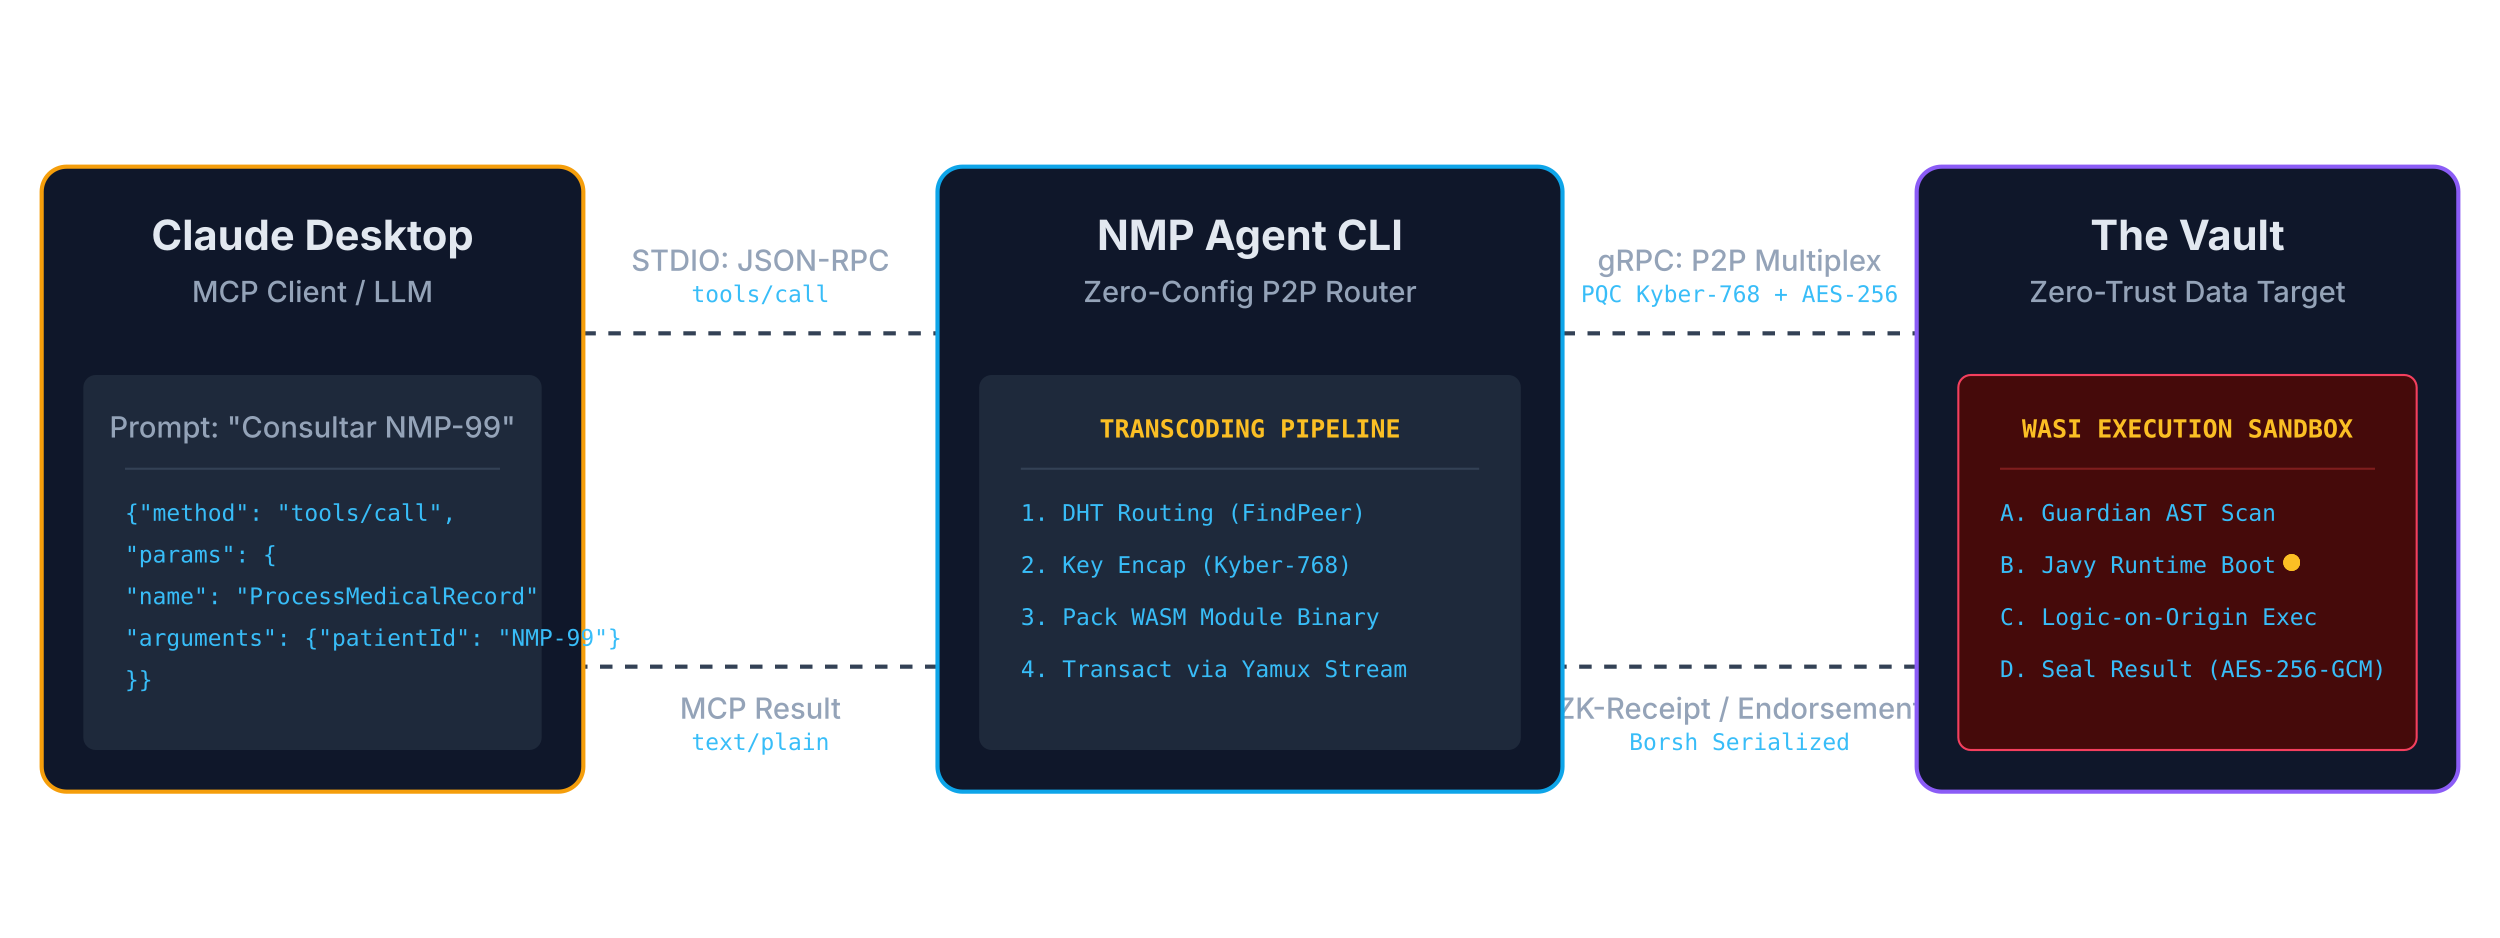
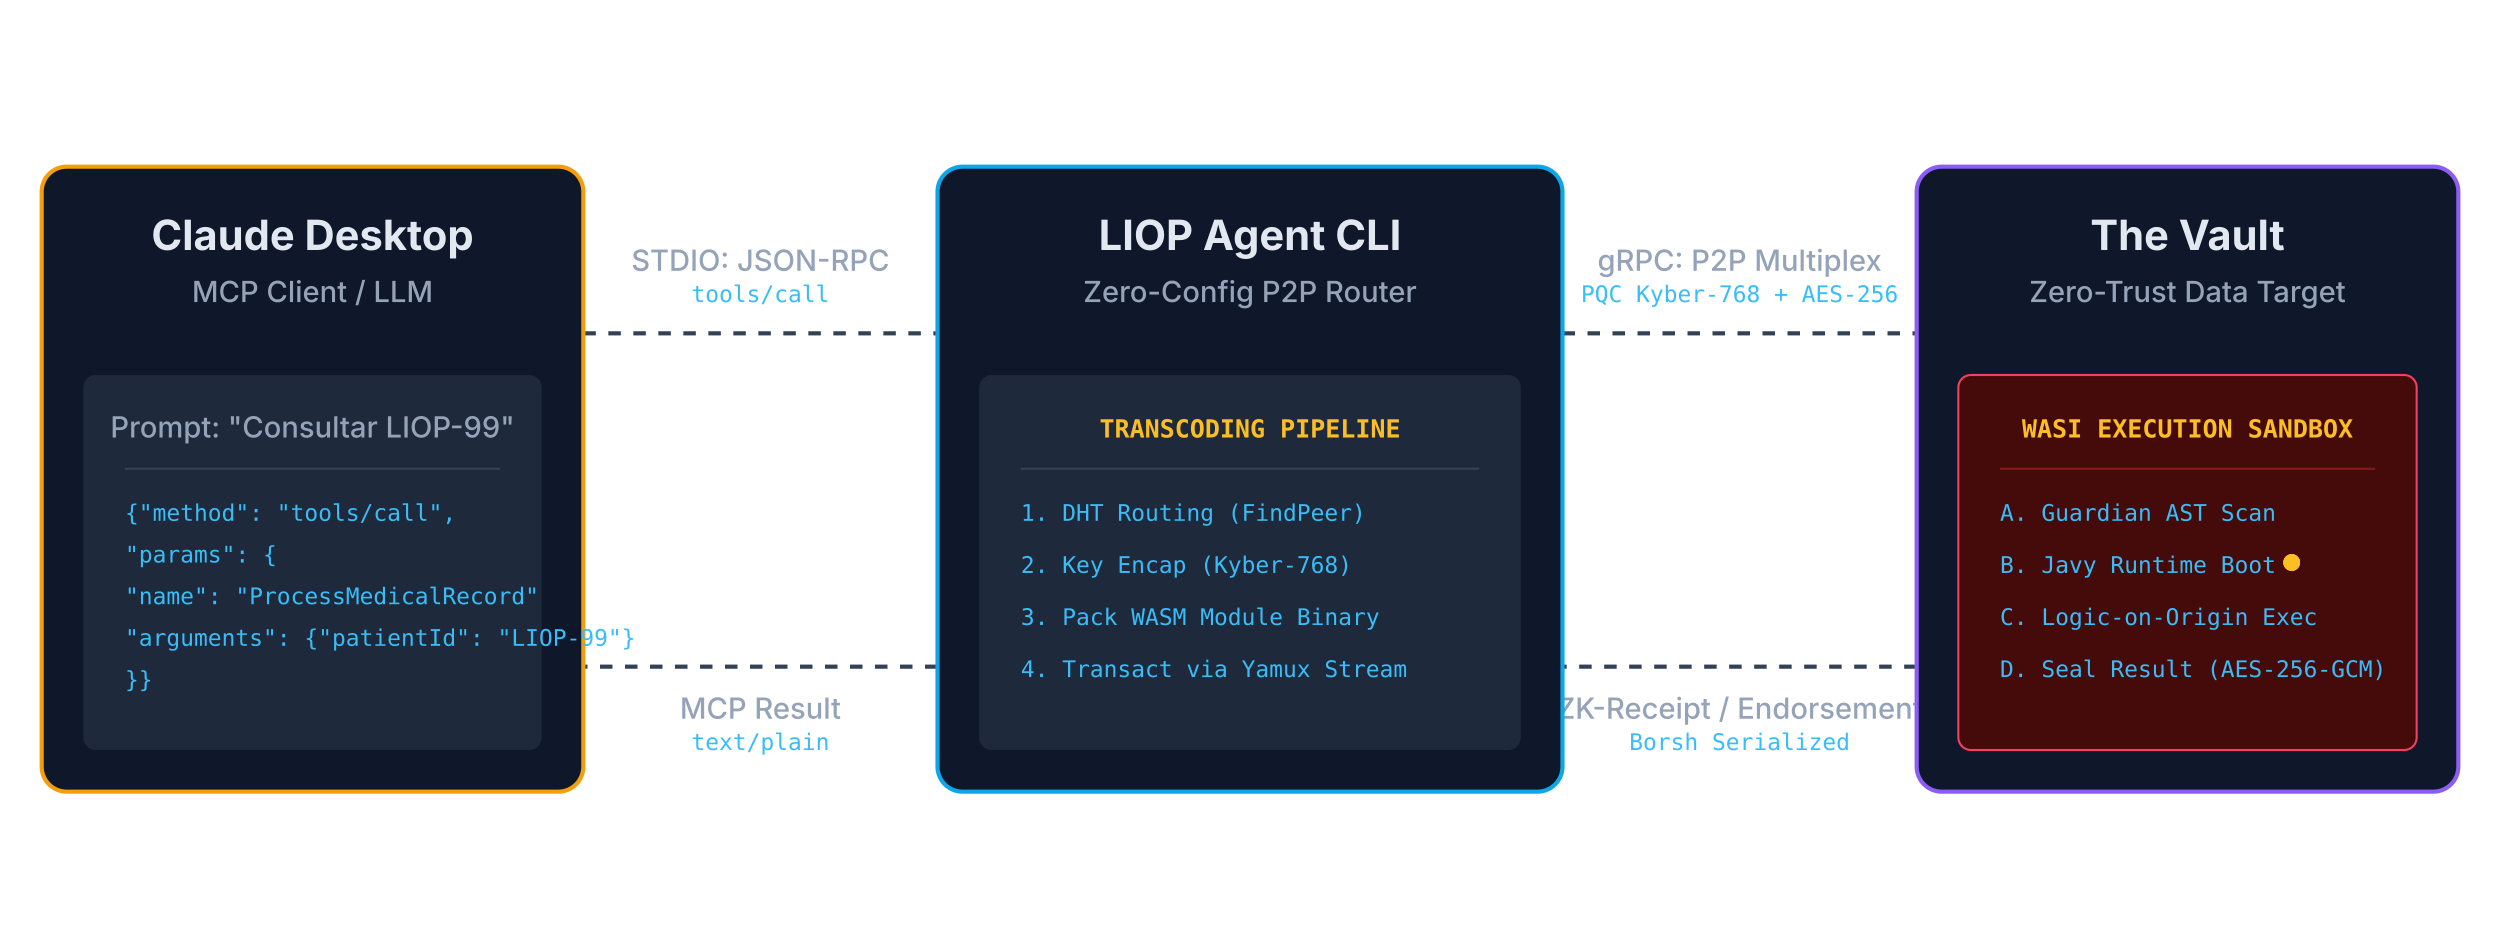
<svg xmlns="http://www.w3.org/2000/svg" viewBox="0 0 1200 450" width="100%" height="auto">
  <defs>
    <path id="path-req-mcp" d="M 280 160 L 450 160" fill="none" />
    <path id="path-res-mcp" d="M 450 320 L 280 320" fill="none" />
    <path id="path-req-nmp" d="M 750 160 L 920 160" fill="none" />
    <path id="path-res-nmp" d="M 920 320 L 750 320" fill="none" />
  </defs>
  <style>
    .text-title {
      font-family: system-ui, -apple-system, sans-serif;
      font-weight: 700;
      font-size: 20px;
      fill: #e2e8f0;
    }
    .text-sub {
      font-family: system-ui, -apple-system, sans-serif;
      font-weight: 500;
      font-size: 14px;
      fill: #94a3b8;
    }
    .text-code {
      font-family: monospace;
      font-size: 11px;
      fill: #38bdf8;
    }
    .text-tiny {
      font-family: monospace;
      font-size: 12px;
      font-weight: bold;
      fill: #fbbf24;
    }
    .conn-line {
      stroke: #334155;
      stroke-width: 2;
      stroke-dasharray: 6, 6;
      animation: dash 20s linear infinite;
    }
    @keyframes dash {
      to { stroke-dashoffset: -400; }
    }

    @keyframes moveReqMcp {
      0% { transform: translateX(0px); opacity: 0; }
      10% { opacity: 1; }
      90% { opacity: 1; }
      100% { transform: translateX(170px); opacity: 0; }
    }
    .req-mcp-0 { animation: moveReqMcp 1.5s linear infinite; opacity: 0; }
    .req-mcp-1 { animation: moveReqMcp 1.5s linear infinite -0.5s; opacity: 0; }
    .req-mcp-2 { animation: moveReqMcp 1.5s linear infinite -1.0s; opacity: 0; }

    @keyframes moveReqNmp {
      0% { transform: translateX(0px); opacity: 0; }
      10% { opacity: 1; }
      90% { opacity: 1; }
      100% { transform: translateX(170px); opacity: 0; }
    }
    .req-nmp-0 { animation: moveReqNmp 1.5s linear infinite; opacity: 0; }
    .req-nmp-1 { animation: moveReqNmp 1.5s linear infinite -0.5s; opacity: 0; }
    .req-nmp-2 { animation: moveReqNmp 1.5s linear infinite -1.0s; opacity: 0; }

    @keyframes moveResNmp {
      0% { transform: translateX(0px); opacity: 0; }
      10% { opacity: 1; }
      90% { opacity: 1; }
      100% { transform: translateX(-170px); opacity: 0; }
    }
    .res-nmp-0 { animation: moveResNmp 1.5s linear infinite; opacity: 0; }
    .res-nmp-1 { animation: moveResNmp 1.5s linear infinite -0.5s; opacity: 0; }
    .res-nmp-2 { animation: moveResNmp 1.5s linear infinite -1.0s; opacity: 0; }

    @keyframes moveResMcp {
      0% { transform: translateX(0px); opacity: 0; }
      10% { opacity: 1; }
      90% { opacity: 1; }
      100% { transform: translateX(-170px); opacity: 0; }
    }
    .res-mcp-0 { animation: moveResMcp 1.5s linear infinite; opacity: 0; }
    .res-mcp-1 { animation: moveResMcp 1.5s linear infinite -0.5s; opacity: 0; }
    .res-mcp-2 { animation: moveResMcp 1.5s linear infinite -1.0s; opacity: 0; }

    @keyframes rotateProc {
      0% { transform: rotate(0deg); }
      100% { transform: rotate(360deg); }
    }
    .proc-0 { animation: rotateProc 1.5s linear infinite; }
    .proc-1 { animation: rotateProc 1.5s linear infinite -0.5s; }
    .proc-2 { animation: rotateProc 1.5s linear infinite -1s; }
  </style>
  <rect width="100%" height="100%" fill="transparent" />
  <line x1="280" y1="160" x2="450" y2="160" class="conn-line" />
  <line x1="450" y1="320" x2="280" y2="320" class="conn-line" />
  <line x1="750" y1="160" x2="920" y2="160" class="conn-line" />
  <line x1="920" y1="320" x2="750" y2="320" class="conn-line" />
  <text x="365" y="130" class="text-sub" text-anchor="middle" fill="#facc15">STDIO: JSON-RPC</text>
  <text x="365" y="145" class="text-code" text-anchor="middle">tools/call</text>
  <text x="365" y="345" class="text-sub" text-anchor="middle" fill="#facc15">MCP Result</text>
  <text x="365" y="360" class="text-code" text-anchor="middle">text/plain</text>
  <text x="835" y="130" class="text-sub" text-anchor="middle" fill="#0ea5e9">gRPC: P2P Multiplex</text>
  <text x="835" y="145" class="text-code" text-anchor="middle">PQC Kyber-768 + AES-256</text>
  <text x="835" y="345" class="text-sub" text-anchor="middle" fill="#a78bfa">ZK-Receipt / Endorsement</text>
  <text x="835" y="360" class="text-code" text-anchor="middle">Borsh Serialized</text>
  <rect x="20" y="80" width="260" height="300" rx="12" fill="#0f172a" stroke="#f59e0b" stroke-width="2" />
  <text x="150" y="120" class="text-title" text-anchor="middle">Claude Desktop</text>
  <text x="150" y="145" class="text-sub" text-anchor="middle">MCP Client / LLM</text>
  <rect x="40" y="180" width="220" height="180" rx="6" fill="#1e293b" />
-   <text x="150" y="210" class="text-sub" text-anchor="middle">Prompt: "Consultar NMP-99"</text>
+   <text x="150" y="210" class="text-sub" text-anchor="middle">Prompt: "Consultar LIOP-99"</text>
  <line x1="60" y1="225" x2="240" y2="225" stroke="#334155" stroke-width="1" />
  <text x="60" y="250" class="text-code">{"method": "tools/call",</text>
  <text x="60" y="270" class="text-code"> "params": {</text>
  <text x="60" y="290" class="text-code">  "name": "ProcessMedicalRecord"</text>
-   <text x="60" y="310" class="text-code">  "arguments": {"patientId": "NMP-99"}</text>
+   <text x="60" y="310" class="text-code">  "arguments": {"patientId": "LIOP-99"}</text>
  <text x="60" y="330" class="text-code"> }}</text>
  <rect x="450" y="80" width="300" height="300" rx="12" fill="#0f172a" stroke="#0ea5e9" stroke-width="2" />
-   <text x="600" y="120" class="text-title" text-anchor="middle">NMP Agent CLI</text>
+   <text x="600" y="120" class="text-title" text-anchor="middle">LIOP Agent CLI</text>
  <text x="600" y="145" class="text-sub" text-anchor="middle">Zero-Config P2P Router</text>
  <rect x="470" y="180" width="260" height="180" rx="6" fill="#1e293b" />
  <text x="600" y="210" class="text-tiny" text-anchor="middle">TRANSCODING PIPELINE</text>
  <line x1="490" y1="225" x2="710" y2="225" stroke="#334155" stroke-width="1" />
  <text x="490" y="250" class="text-code" fill="#bae6fd">1. DHT Routing (FindPeer)</text>
  <text x="490" y="275" class="text-code" fill="#bae6fd">2. Key Encap (Kyber-768)</text>
  <text x="490" y="300" class="text-code" fill="#bae6fd">3. Pack WASM Module Binary</text>
  <text x="490" y="325" class="text-code" fill="#bae6fd">4. Transact via Yamux Stream</text>
  <rect x="920" y="80" width="260" height="300" rx="12" fill="#0f172a" stroke="#8b5cf6" stroke-width="2" />
  <text x="1050" y="120" class="text-title" text-anchor="middle">The Vault</text>
  <text x="1050" y="145" class="text-sub" text-anchor="middle">Zero-Trust Data Target</text>
  <rect x="940" y="180" width="220" height="180" rx="6" fill="#450a0a" stroke="#f43f5e" stroke-width="1" />
  <text x="1050" y="210" class="text-tiny" text-anchor="middle" fill="#fca5a5">WASI EXECUTION SANDBOX</text>
  <line x1="960" y1="225" x2="1140" y2="225" stroke="#7f1d1d" stroke-width="1" />
  <text x="960" y="250" class="text-code" fill="#fecdd3">A. Guardian AST Scan</text>
  <text x="960" y="275" class="text-code" fill="#fecdd3">B. Javy Runtime Boot</text>
  <text x="960" y="300" class="text-code" fill="#fecdd3">C. Logic-on-Origin Exec</text>
  <text x="960" y="325" class="text-code" fill="#fecdd3">D. Seal Result (AES-256-GCM)</text>
  <circle cx="280" cy="160" r="6" fill="#facc15" class="req-mcp-0" />
  <circle cx="280" cy="160" r="6" fill="#facc15" class="req-mcp-1" />
  <circle cx="280" cy="160" r="6" fill="#facc15" class="req-mcp-2" />
  <circle cx="750" cy="160" r="6" fill="#0ea5e9" class="req-nmp-0" />
  <circle cx="750" cy="160" r="6" fill="#0ea5e9" class="req-nmp-1" />
  <circle cx="750" cy="160" r="6" fill="#0ea5e9" class="req-nmp-2" />
  <circle cx="920" cy="320" r="6" fill="#a78bfa" class="res-nmp-0" />
  <circle cx="920" cy="320" r="6" fill="#a78bfa" class="res-nmp-1" />
  <circle cx="920" cy="320" r="6" fill="#a78bfa" class="res-nmp-2" />
  <circle cx="450" cy="320" r="6" fill="#facc15" class="res-mcp-0" />
  <circle cx="450" cy="320" r="6" fill="#facc15" class="res-mcp-1" />
  <circle cx="450" cy="320" r="6" fill="#facc15" class="res-mcp-2" />
  <g transform="translate(1050, 270)">
    <circle cx="50" cy="0" r="4" fill="#fbbf24" class="proc-0" />
    <circle cx="50" cy="0" r="4" fill="#fbbf24" class="proc-1" />
    <circle cx="50" cy="0" r="4" fill="#fbbf24" class="proc-2" />
  </g>
</svg>
